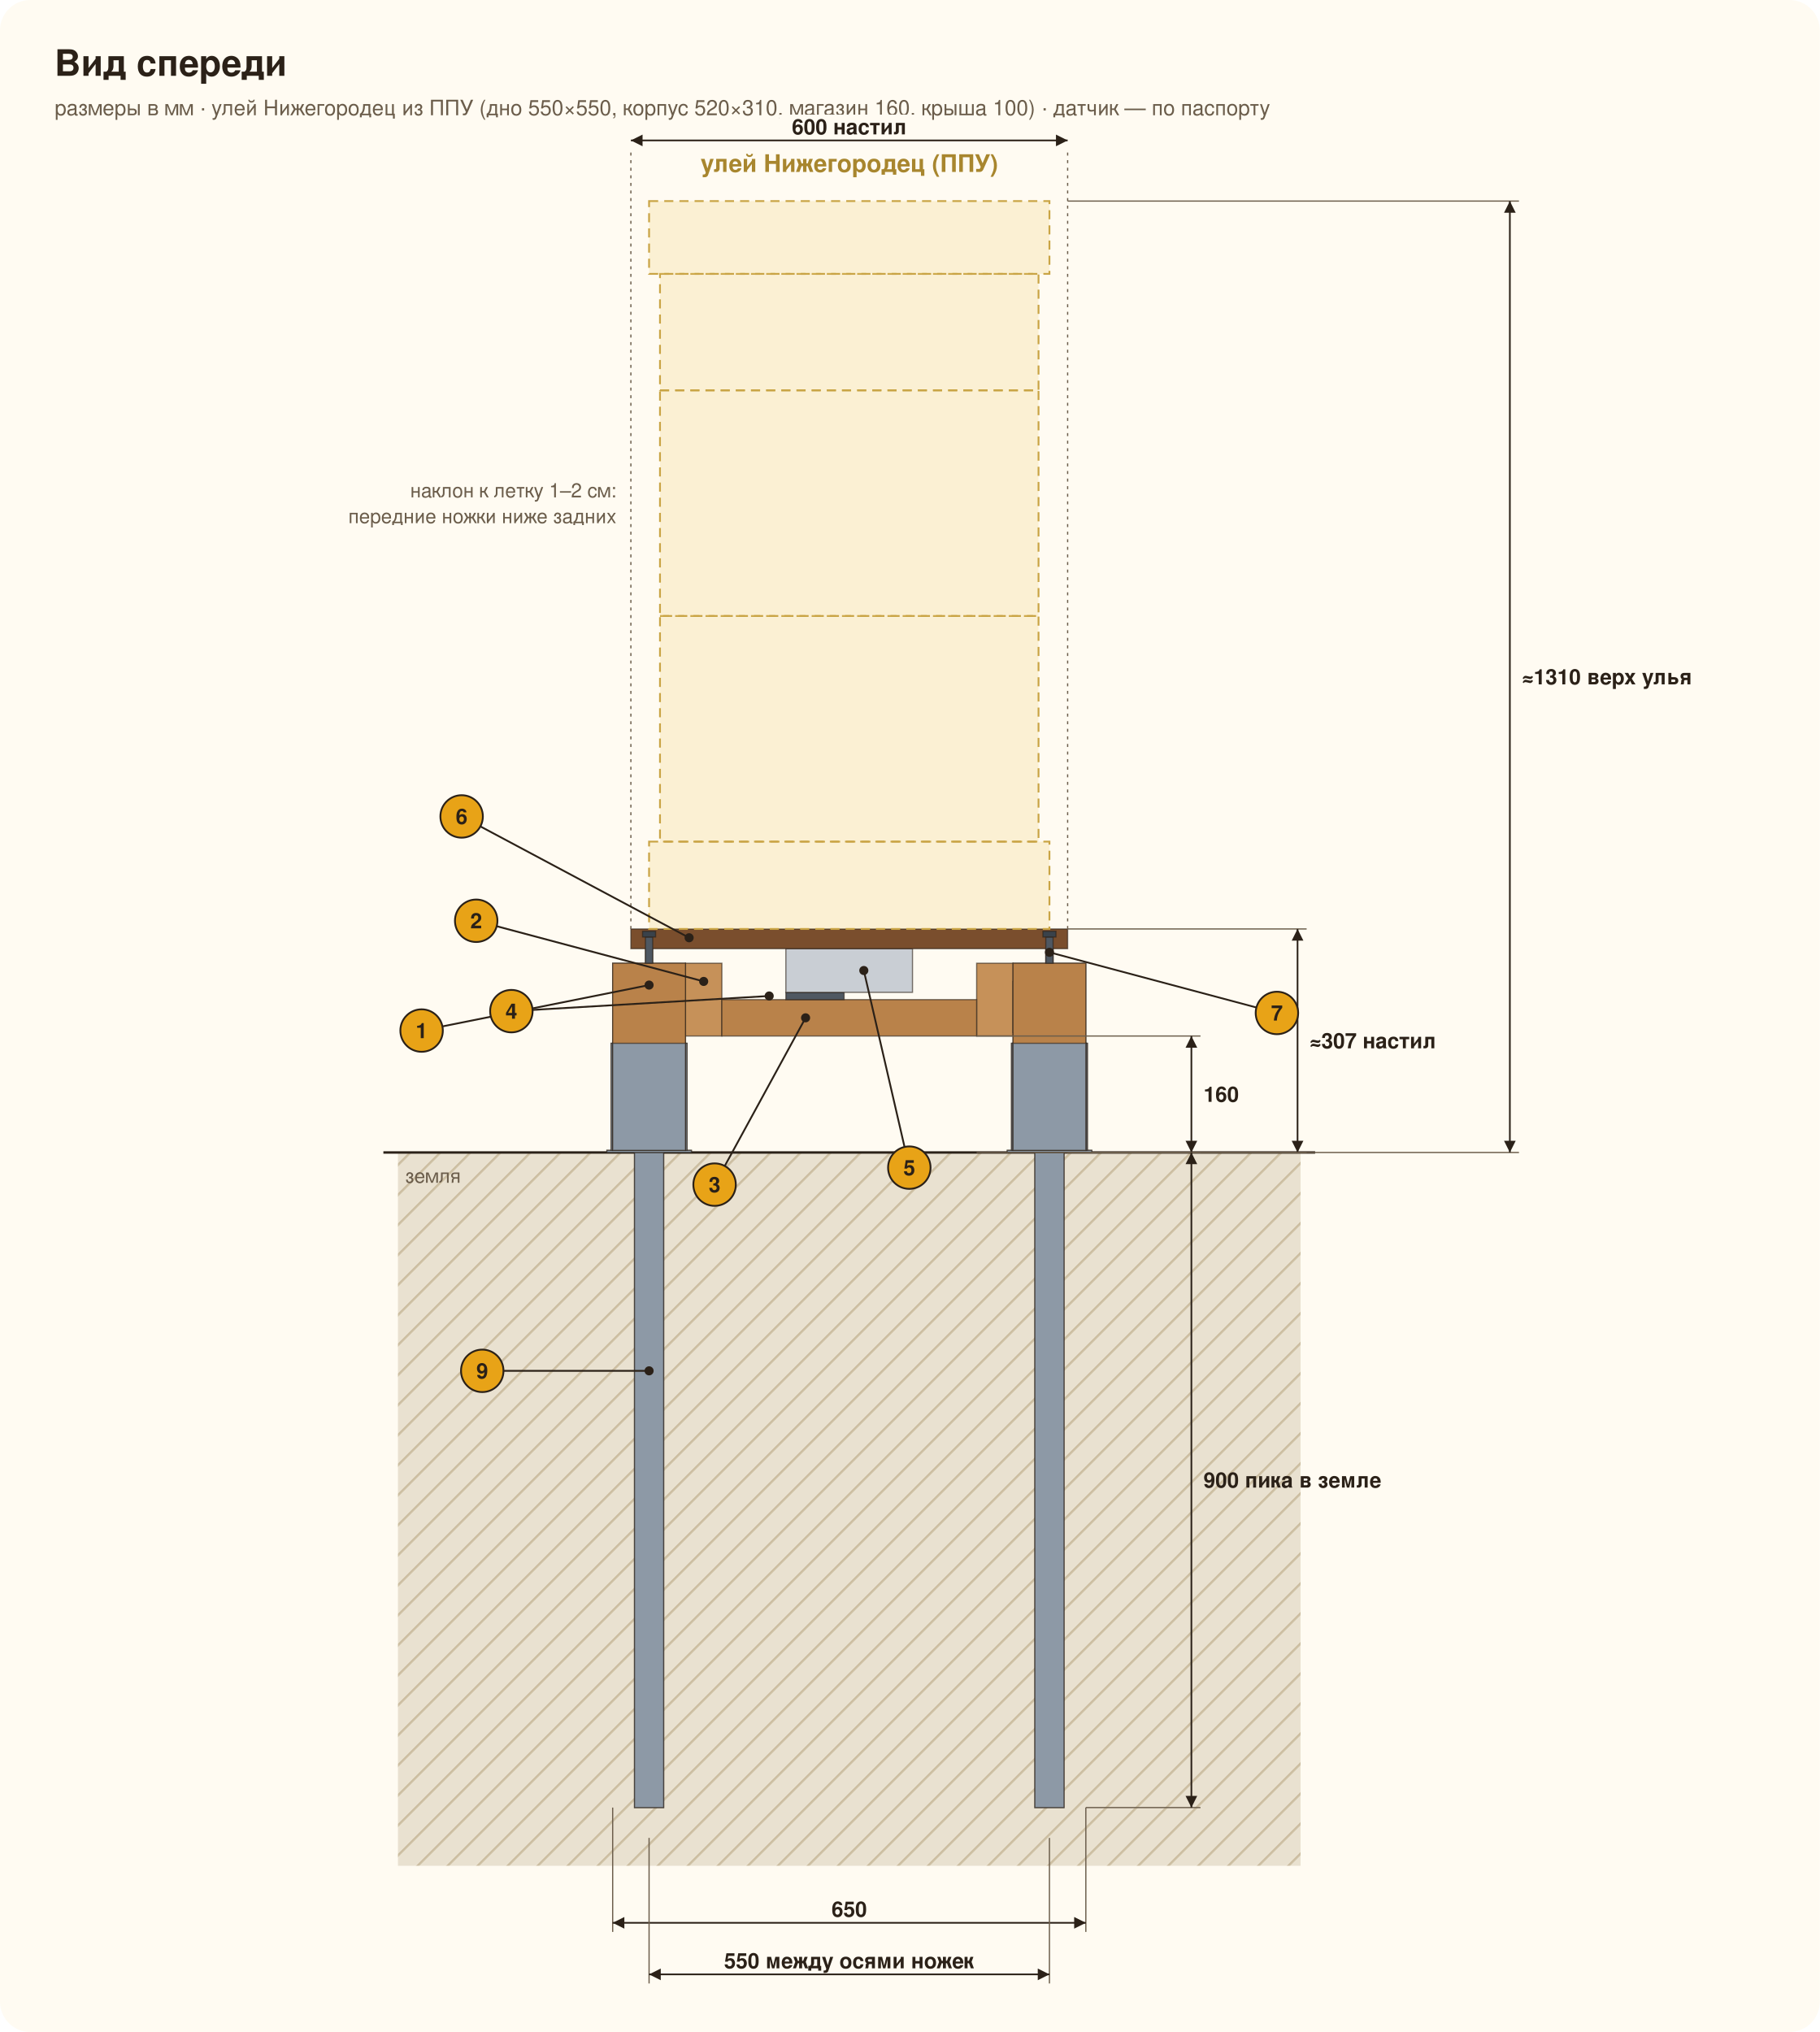
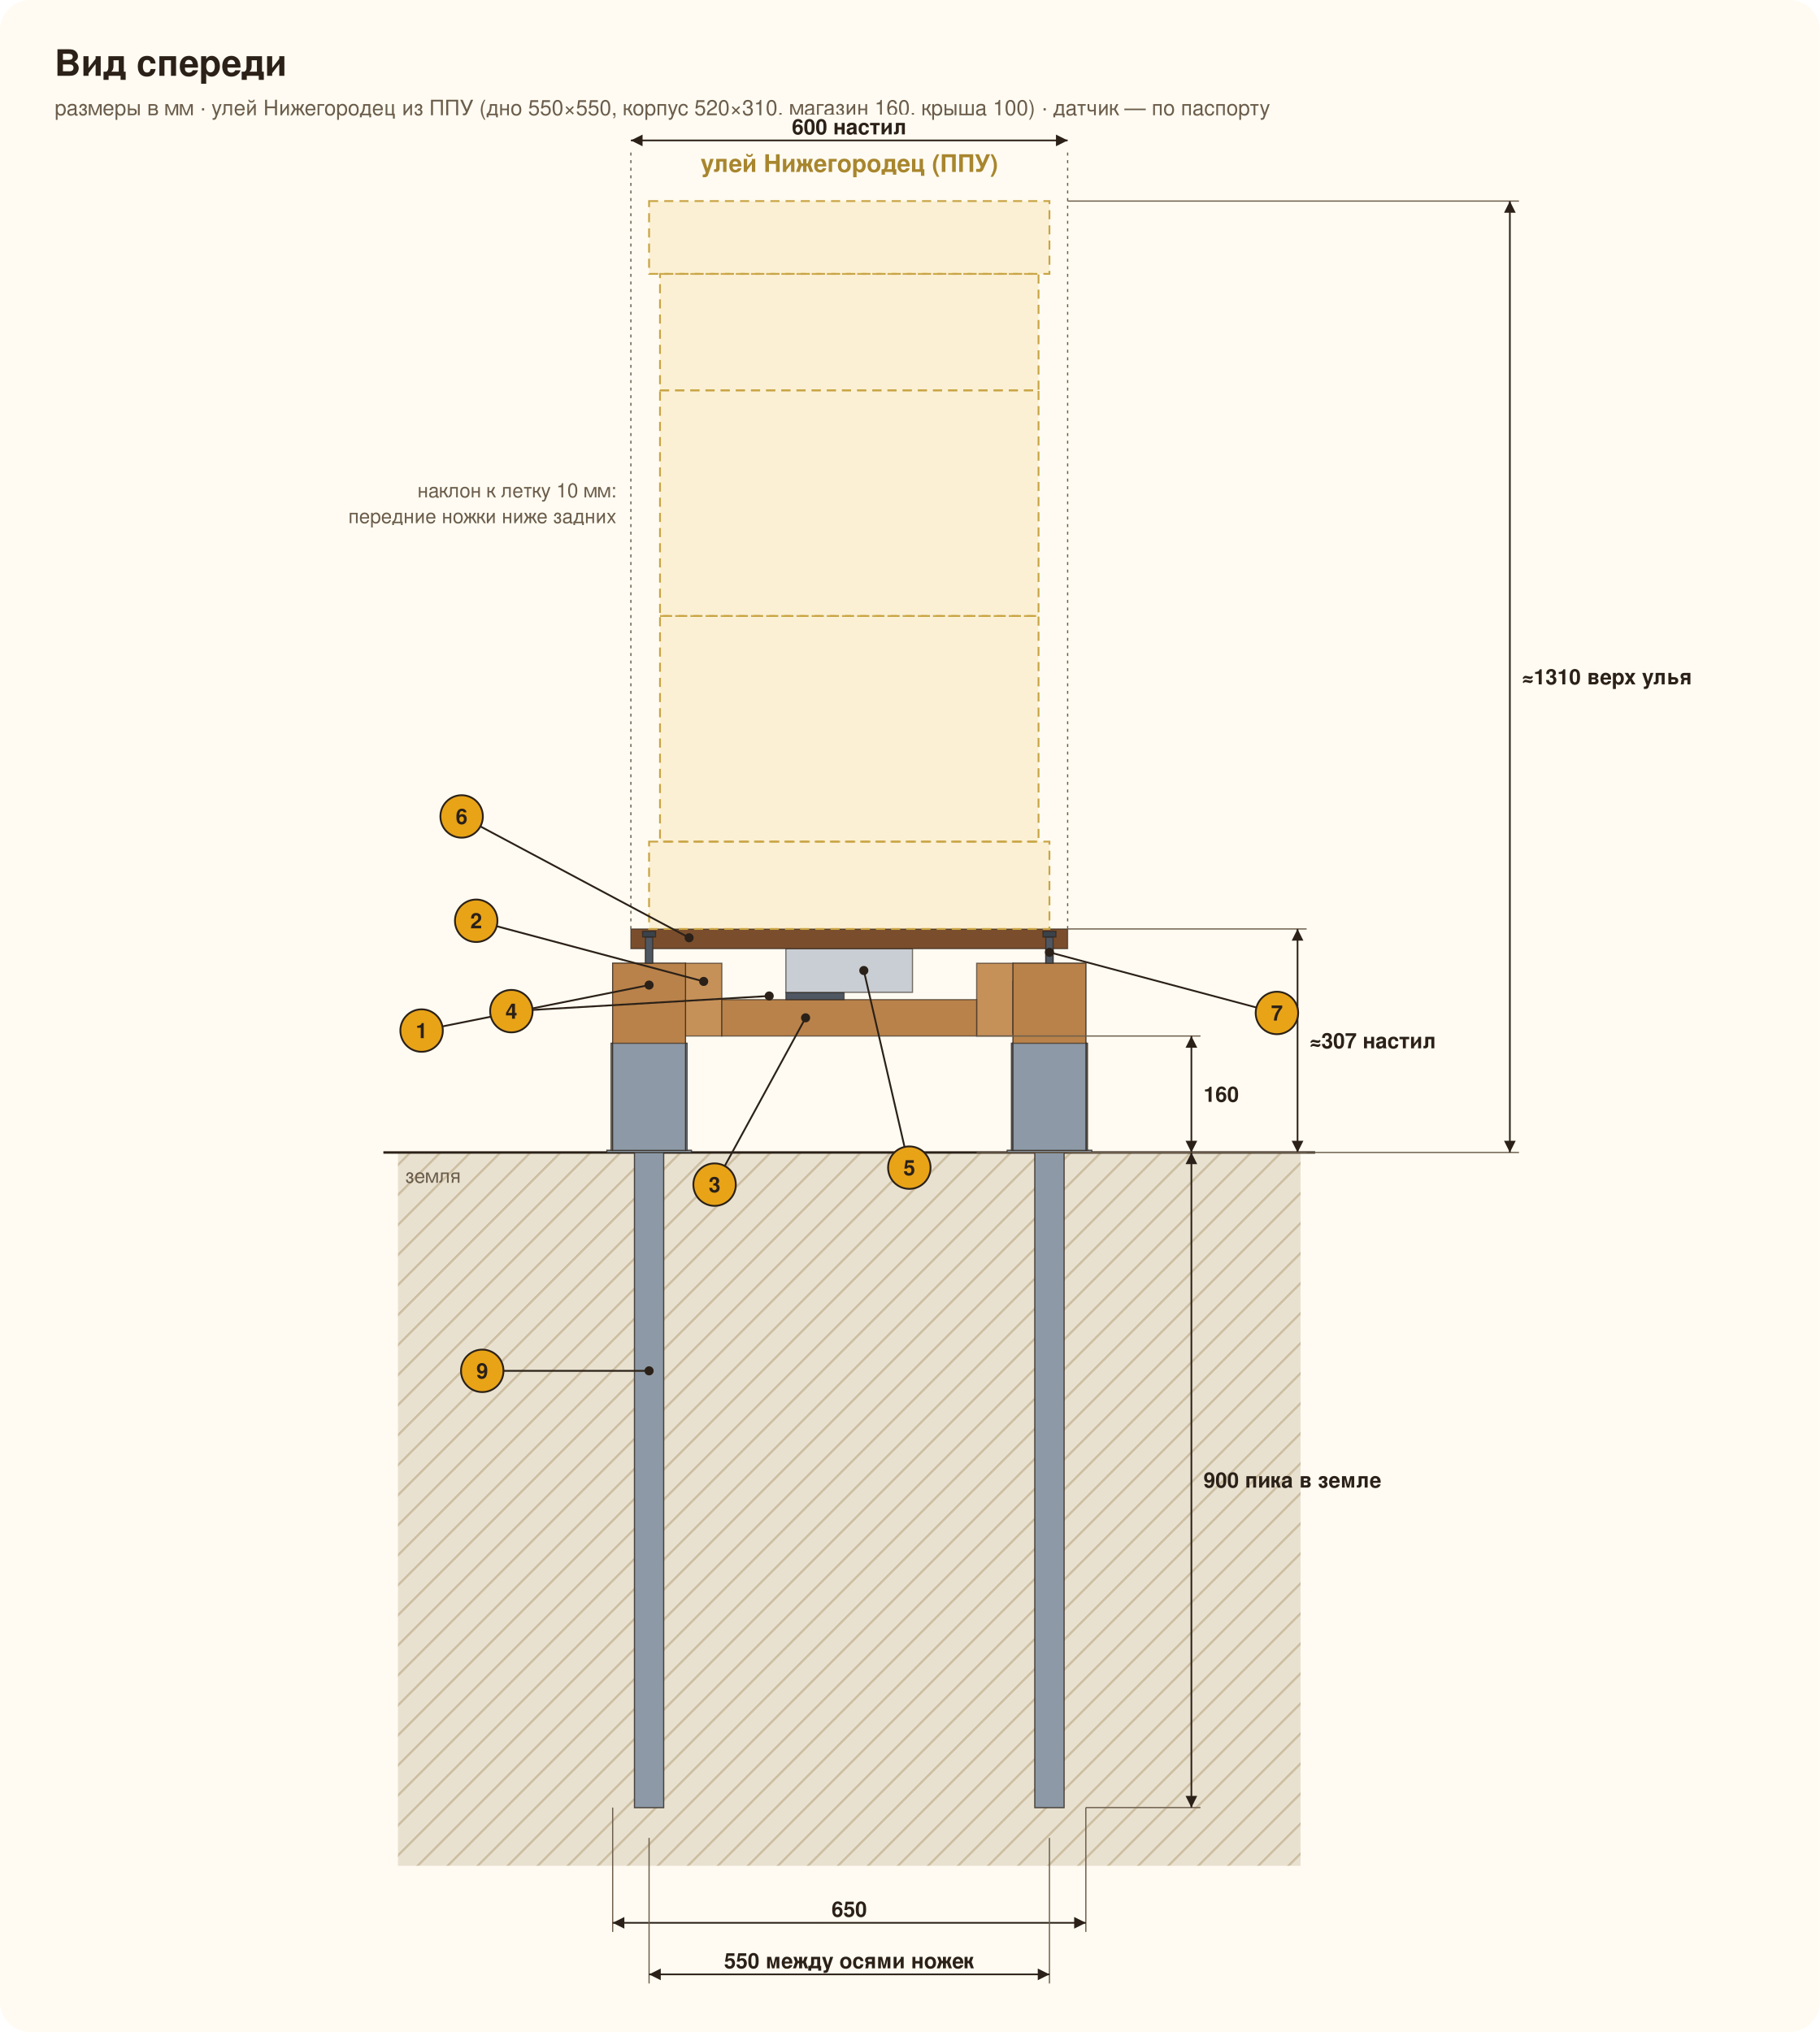
<svg xmlns="http://www.w3.org/2000/svg" viewBox="0 0 1200 1340" width="1200" height="1340" font-family="'Segoe UI', Helvetica, Arial, sans-serif">
  <defs>
    <marker id="a" viewBox="0 0 10 10" refX="10" refY="5" markerWidth="7" markerHeight="7" orient="auto-start-reverse">
      <path d="M0 0 L10 5 L0 10 Z" fill="#2B2118" />
    </marker>
    <pattern id="soil" width="14" height="14" patternUnits="userSpaceOnUse" patternTransform="rotate(45)">
      <rect width="14" height="14" fill="#E9E1D0" />
      <line x1="0" y1="0" x2="0" y2="14" stroke="#CDBFA3" stroke-width="3" />
    </pattern>
  </defs>
  <rect width="1200" height="1340" rx="20" fill="#FFFBF2" />
  <text x="36" y="50" fill="#2B2118" font-size="24" font-weight="700">Вид спереди</text>
  <text x="36" y="76" fill="#6B5D4B" font-size="14">размеры в мм · улей Нижегородец из ППУ (дно 550×550, корпус 520×310, магазин 160, крыша 100) · датчик — по паспорту</text>
  <rect x="262.4" y="760.0" width="595.2" height="470.4" fill="url(#soil)" />
  <line x1="252.8" y1="760.0" x2="867.2" y2="760.0" stroke="#2B2118" stroke-width="1.6" />
  <text x="267.2" y="780.0" fill="#6B5D4B" font-size="13">земля</text>
  <rect x="404.0" y="688.0" width="48.0" height="70.6" fill="#8D99A6" stroke="#2B2118" stroke-width="0.8" stroke-opacity="0.6" />
  <rect x="668.0" y="688.0" width="48.0" height="70.6" fill="#8D99A6" stroke="#2B2118" stroke-width="0.8" stroke-opacity="0.6" />
  <rect x="418.4" y="760.0" width="19.2" height="432.0" fill="#8D99A6" stroke="#2B2118" stroke-width="0.8" stroke-opacity="0.6" />
  <rect x="400.2" y="758.6" width="55.7" height="1.4" fill="#8D99A6" stroke="#2B2118" stroke-width="0.8" stroke-opacity="0.6" />
  <rect x="403.0" y="688.0" width="1.0" height="70.6" fill="#8D99A6" stroke="#2B2118" stroke-width="0.8" stroke-opacity="0.6" />
  <rect x="452.0" y="688.0" width="1.0" height="70.6" fill="#8D99A6" stroke="#2B2118" stroke-width="0.8" stroke-opacity="0.6" />
  <rect x="404.0" y="635.2" width="48.0" height="123.4" fill="#B9824A" stroke="#2B2118" stroke-width="0.8" stroke-opacity="0.6" />
  <rect x="682.4" y="760.0" width="19.2" height="432.0" fill="#8D99A6" stroke="#2B2118" stroke-width="0.8" stroke-opacity="0.6" />
  <rect x="664.2" y="758.6" width="55.7" height="1.4" fill="#8D99A6" stroke="#2B2118" stroke-width="0.8" stroke-opacity="0.6" />
  <rect x="667.0" y="688.0" width="1.0" height="70.6" fill="#8D99A6" stroke="#2B2118" stroke-width="0.8" stroke-opacity="0.6" />
  <rect x="716.0" y="688.0" width="1.0" height="70.6" fill="#8D99A6" stroke="#2B2118" stroke-width="0.8" stroke-opacity="0.6" />
  <rect x="668.0" y="635.2" width="48.0" height="123.4" fill="#B9824A" stroke="#2B2118" stroke-width="0.8" stroke-opacity="0.6" />
  <rect x="425.6" y="617.9" width="4.8" height="17.3" fill="#4F5862" stroke="#2B2118" stroke-width="0.8" stroke-opacity="0.6" />
  <rect x="423.7" y="614.1" width="8.6" height="3.8" fill="#3A424A" stroke="#2B2118" stroke-width="0.8" stroke-opacity="0.6" />
  <rect x="689.6" y="617.9" width="4.8" height="17.3" fill="#4F5862" stroke="#2B2118" stroke-width="0.8" stroke-opacity="0.6" />
  <rect x="687.7" y="614.1" width="8.6" height="3.8" fill="#3A424A" stroke="#2B2118" stroke-width="0.8" stroke-opacity="0.6" />
  <rect x="404.0" y="688.0" width="48.0" height="70.6" fill="#8D99A6" stroke="#2B2118" stroke-width="0.8" stroke-opacity="0.6" />
  <rect x="668.0" y="688.0" width="48.0" height="70.6" fill="#8D99A6" stroke="#2B2118" stroke-width="0.8" stroke-opacity="0.6" />
  <rect x="452.0" y="635.2" width="24.0" height="48.0" fill="#C69159" stroke="#2B2118" stroke-width="0.8" stroke-opacity="0.6" />
  <rect x="644.0" y="635.2" width="24.0" height="48.0" fill="#C69159" stroke="#2B2118" stroke-width="0.8" stroke-opacity="0.6" />
  <rect x="476.0" y="659.2" width="168.0" height="24.0" fill="#B9824A" stroke="#2B2118" stroke-width="0.8" stroke-opacity="0.6" />
  <rect x="518.2" y="654.4" width="38.4" height="4.8" fill="#4F5862" stroke="#2B2118" stroke-width="0.8" stroke-opacity="0.6" />
  <rect x="518.2" y="625.6" width="83.5" height="28.8" fill="#C9CED4" stroke="#2B2118" stroke-width="0.8" stroke-opacity="0.6" />
  <rect x="416.0" y="612.6" width="288.0" height="13.0" fill="#7A4E2D" stroke="#2B2118" stroke-width="0.8" stroke-opacity="0.6" />
  <rect x="668.0" y="647.2" width="33.6" height="33.6" fill="#E6E9EC" stroke="#2B2118" stroke-width="0.8" stroke-opacity="0.6" />
  <rect x="404.0" y="688.0" width="48.0" height="70.6" fill="#8D99A6" stroke="#2B2118" stroke-width="0.8" stroke-opacity="0.6" />
  <rect x="668.0" y="688.0" width="48.0" height="70.6" fill="#8D99A6" stroke="#2B2118" stroke-width="0.8" stroke-opacity="0.6" />
  <rect x="418.4" y="760.0" width="19.2" height="432.0" fill="#8D99A6" stroke="#2B2118" stroke-width="0.8" stroke-opacity="0.6" />
  <rect x="400.2" y="758.6" width="55.7" height="1.4" fill="#8D99A6" stroke="#2B2118" stroke-width="0.8" stroke-opacity="0.6" />
  <rect x="403.0" y="688.0" width="1.0" height="70.6" fill="#8D99A6" stroke="#2B2118" stroke-width="0.8" stroke-opacity="0.6" />
  <rect x="452.0" y="688.0" width="1.0" height="70.6" fill="#8D99A6" stroke="#2B2118" stroke-width="0.8" stroke-opacity="0.6" />
  <rect x="404.0" y="635.2" width="48.0" height="123.4" fill="#B9824A" stroke="#2B2118" stroke-width="0.8" stroke-opacity="0.6" />
  <rect x="682.4" y="760.0" width="19.2" height="432.0" fill="#8D99A6" stroke="#2B2118" stroke-width="0.8" stroke-opacity="0.6" />
  <rect x="664.2" y="758.6" width="55.7" height="1.4" fill="#8D99A6" stroke="#2B2118" stroke-width="0.8" stroke-opacity="0.6" />
  <rect x="667.0" y="688.0" width="1.0" height="70.6" fill="#8D99A6" stroke="#2B2118" stroke-width="0.8" stroke-opacity="0.6" />
  <rect x="716.0" y="688.0" width="1.0" height="70.6" fill="#8D99A6" stroke="#2B2118" stroke-width="0.8" stroke-opacity="0.6" />
  <rect x="668.0" y="635.2" width="48.0" height="123.4" fill="#B9824A" stroke="#2B2118" stroke-width="0.8" stroke-opacity="0.6" />
  <rect x="425.6" y="617.9" width="4.8" height="17.3" fill="#4F5862" stroke="#2B2118" stroke-width="0.8" stroke-opacity="0.6" />
  <rect x="423.7" y="614.1" width="8.6" height="3.8" fill="#3A424A" stroke="#2B2118" stroke-width="0.8" stroke-opacity="0.6" />
  <rect x="689.6" y="617.9" width="4.8" height="17.3" fill="#4F5862" stroke="#2B2118" stroke-width="0.8" stroke-opacity="0.6" />
  <rect x="687.7" y="614.1" width="8.6" height="3.8" fill="#3A424A" stroke="#2B2118" stroke-width="0.8" stroke-opacity="0.6" />
  <rect x="404.0" y="688.0" width="48.0" height="70.6" fill="#8D99A6" stroke="#2B2118" stroke-width="0.8" stroke-opacity="0.6" />
  <rect x="668.0" y="688.0" width="48.0" height="70.6" fill="#8D99A6" stroke="#2B2118" stroke-width="0.8" stroke-opacity="0.6" />
  <rect x="428.0" y="555.0" width="264.0" height="57.6" fill="#F2D27A" fill-opacity="0.25" stroke="#C9A445" stroke-width="1.2" stroke-dasharray="6 4" />
  <rect x="435.2" y="406.2" width="249.6" height="148.8" fill="#F2D27A" fill-opacity="0.25" stroke="#C9A445" stroke-width="1.2" stroke-dasharray="6 4" />
  <rect x="435.2" y="257.4" width="249.6" height="148.8" fill="#F2D27A" fill-opacity="0.25" stroke="#C9A445" stroke-width="1.2" stroke-dasharray="6 4" />
  <rect x="435.2" y="180.6" width="249.6" height="76.8" fill="#F2D27A" fill-opacity="0.25" stroke="#C9A445" stroke-width="1.2" stroke-dasharray="6 4" />
  <rect x="428.0" y="132.6" width="264.0" height="48.0" fill="#F2D27A" fill-opacity="0.25" stroke="#C9A445" stroke-width="1.2" stroke-dasharray="6 4" />
  <text x="560.0" y="113.4" fill="#A8862E" font-size="16" font-weight="700" text-anchor="middle">улей Нижегородец (ППУ)</text>
  <line x1="416.0" y1="612.6" x2="416.0" y2="98.6" stroke="#6B5D4B" stroke-width="0.8" stroke-dasharray="2 3" />
  <line x1="704.0" y1="612.6" x2="704.0" y2="98.6" stroke="#6B5D4B" stroke-width="0.8" stroke-dasharray="2 3" />
  <line x1="416.0" y1="92.6" x2="704.0" y2="92.6" stroke="#2B2118" stroke-width="1.1" marker-start="url(#a)" marker-end="url(#a)" />
  <rect x="514.0" y="75.6" width="92.0" height="16" fill="#FFFBF2" />
  <text x="560.0" y="88.6" fill="#2B2118" font-size="14" font-weight="600" text-anchor="middle">600 настил</text>
  <line x1="404.0" y1="1192.0" x2="404.0" y2="1274.0" stroke="#6B5D4B" stroke-width="0.8" />
  <line x1="716.0" y1="1192.0" x2="716.0" y2="1274.0" stroke="#6B5D4B" stroke-width="0.8" />
  <line x1="404.0" y1="1268.0" x2="716.0" y2="1268.0" stroke="#2B2118" stroke-width="1.1" marker-start="url(#a)" marker-end="url(#a)" />
  <rect x="542.0" y="1251.0" width="36.0" height="16" fill="#FFFBF2" />
  <text x="560.0" y="1264.0" fill="#2B2118" font-size="14" font-weight="600" text-anchor="middle">650</text>
  <line x1="428.0" y1="1212.0" x2="428.0" y2="1308.0" stroke="#6B5D4B" stroke-width="0.8" />
  <line x1="692.0" y1="1212.0" x2="692.0" y2="1308.0" stroke="#6B5D4B" stroke-width="0.8" />
  <line x1="428.0" y1="1302.0" x2="692.0" y2="1302.0" stroke="#2B2118" stroke-width="1.1" marker-start="url(#a)" marker-end="url(#a)" />
  <rect x="470.0" y="1285.0" width="180.0" height="16" fill="#FFFBF2" />
  <text x="560.0" y="1298.0" fill="#2B2118" font-size="14" font-weight="600" text-anchor="middle">550 между осями ножек</text>
  <line x1="644.0" y1="760.0" x2="791.6" y2="760.0" stroke="#6B5D4B" stroke-width="0.8" />
  <line x1="644.0" y1="683.2" x2="791.6" y2="683.2" stroke="#6B5D4B" stroke-width="0.8" />
  <line x1="785.6" y1="760.0" x2="785.6" y2="683.2" stroke="#2B2118" stroke-width="1.1" marker-start="url(#a)" marker-end="url(#a)" />
  <text x="793.6" y="726.6" fill="#2B2118" font-size="14" font-weight="600" text-anchor="start">160</text>
  <line x1="704.0" y1="760.0" x2="861.6" y2="760.0" stroke="#6B5D4B" stroke-width="0.8" />
  <line x1="704.0" y1="612.6" x2="861.6" y2="612.6" stroke="#6B5D4B" stroke-width="0.8" />
  <line x1="855.6" y1="760.0" x2="855.6" y2="612.6" stroke="#2B2118" stroke-width="1.1" marker-start="url(#a)" marker-end="url(#a)" />
  <text x="863.6" y="691.3" fill="#2B2118" font-size="14" font-weight="600" text-anchor="start">≈307 настил</text>
  <line x1="704.0" y1="760.0" x2="1001.6" y2="760.0" stroke="#6B5D4B" stroke-width="0.8" />
  <line x1="704.0" y1="132.6" x2="1001.6" y2="132.6" stroke="#6B5D4B" stroke-width="0.8" />
  <line x1="995.6" y1="760.0" x2="995.6" y2="132.6" stroke="#2B2118" stroke-width="1.1" marker-start="url(#a)" marker-end="url(#a)" />
  <text x="1003.6" y="451.3" fill="#2B2118" font-size="14" font-weight="600" text-anchor="start">≈1310 верх улья</text>
  <line x1="716.0" y1="1192.0" x2="791.6" y2="1192.0" stroke="#6B5D4B" stroke-width="0.8" />
  <line x1="716.0" y1="760.0" x2="791.6" y2="760.0" stroke="#6B5D4B" stroke-width="0.8" />
  <line x1="785.6" y1="1192.0" x2="785.6" y2="760.0" stroke="#2B2118" stroke-width="1.1" marker-start="url(#a)" marker-end="url(#a)" />
  <text x="793.6" y="981.0" fill="#2B2118" font-size="14" font-weight="600" text-anchor="start">900 пика в земле</text>
  <line x1="428.0" y1="904.0" x2="318.0" y2="904.0" stroke="#2B2118" stroke-width="1.2" />
  <circle cx="428.0" cy="904.0" r="3" fill="#2B2118" />
  <circle cx="318.0" cy="904.0" r="14" fill="#E8A317" stroke="#2B2118" stroke-width="1.2" />
  <text x="318.0" y="909.0" fill="#2B2118" font-size="14" font-weight="700" text-anchor="middle">9</text>
  <line x1="428.0" y1="649.6" x2="278.0" y2="679.6" stroke="#2B2118" stroke-width="1.2" />
  <circle cx="428.0" cy="649.6" r="3" fill="#2B2118" />
  <circle cx="278.0" cy="679.6" r="14" fill="#E8A317" stroke="#2B2118" stroke-width="1.2" />
  <text x="278.0" y="684.6" fill="#2B2118" font-size="14" font-weight="700" text-anchor="middle">1</text>
  <line x1="464.0" y1="647.2" x2="314.0" y2="607.2" stroke="#2B2118" stroke-width="1.2" />
  <circle cx="464.0" cy="647.2" r="3" fill="#2B2118" />
  <circle cx="314.0" cy="607.2" r="14" fill="#E8A317" stroke="#2B2118" stroke-width="1.2" />
  <text x="314.0" y="612.2" fill="#2B2118" font-size="14" font-weight="700" text-anchor="middle">2</text>
  <line x1="531.2" y1="671.2" x2="471.2" y2="781.2" stroke="#2B2118" stroke-width="1.2" />
  <circle cx="531.2" cy="671.2" r="3" fill="#2B2118" />
  <circle cx="471.2" cy="781.2" r="14" fill="#E8A317" stroke="#2B2118" stroke-width="1.2" />
  <text x="471.2" y="786.2" fill="#2B2118" font-size="14" font-weight="700" text-anchor="middle">3</text>
  <line x1="507.2" y1="656.8" x2="337.2" y2="666.8" stroke="#2B2118" stroke-width="1.2" />
  <circle cx="507.2" cy="656.8" r="3" fill="#2B2118" />
  <circle cx="337.2" cy="666.8" r="14" fill="#E8A317" stroke="#2B2118" stroke-width="1.2" />
  <text x="337.2" y="671.8" fill="#2B2118" font-size="14" font-weight="700" text-anchor="middle">4</text>
  <line x1="569.6" y1="640.0" x2="599.6" y2="770.0" stroke="#2B2118" stroke-width="1.2" />
  <circle cx="569.6" cy="640.0" r="3" fill="#2B2118" />
  <circle cx="599.6" cy="770.0" r="14" fill="#E8A317" stroke="#2B2118" stroke-width="1.2" />
  <text x="599.6" y="775.0" fill="#2B2118" font-size="14" font-weight="700" text-anchor="middle">5</text>
  <line x1="454.4" y1="618.4" x2="304.4" y2="538.4" stroke="#2B2118" stroke-width="1.2" />
  <circle cx="454.4" cy="618.4" r="3" fill="#2B2118" />
  <circle cx="304.4" cy="538.4" r="14" fill="#E8A317" stroke="#2B2118" stroke-width="1.2" />
  <text x="304.4" y="543.4" fill="#2B2118" font-size="14" font-weight="700" text-anchor="middle">6</text>
  <line x1="692.0" y1="628.0" x2="842.0" y2="668.0" stroke="#2B2118" stroke-width="1.2" />
  <circle cx="692.0" cy="628.0" r="3" fill="#2B2118" />
  <circle cx="842.0" cy="668.0" r="14" fill="#E8A317" stroke="#2B2118" stroke-width="1.2" />
  <text x="842.0" y="673.0" fill="#2B2118" font-size="14" font-weight="700" text-anchor="middle">7</text>
-   <text x="406.4" y="328.0" fill="#6B5D4B" font-size="13" text-anchor="end">наклон к летку 1–2 см:</text>
+   <text x="406.4" y="328.0" fill="#6B5D4B" font-size="13" text-anchor="end">наклон к летку 10 мм:</text>
  <text x="406.4" y="345.0" fill="#6B5D4B" font-size="13" text-anchor="end">передние ножки ниже задних</text>
</svg>
